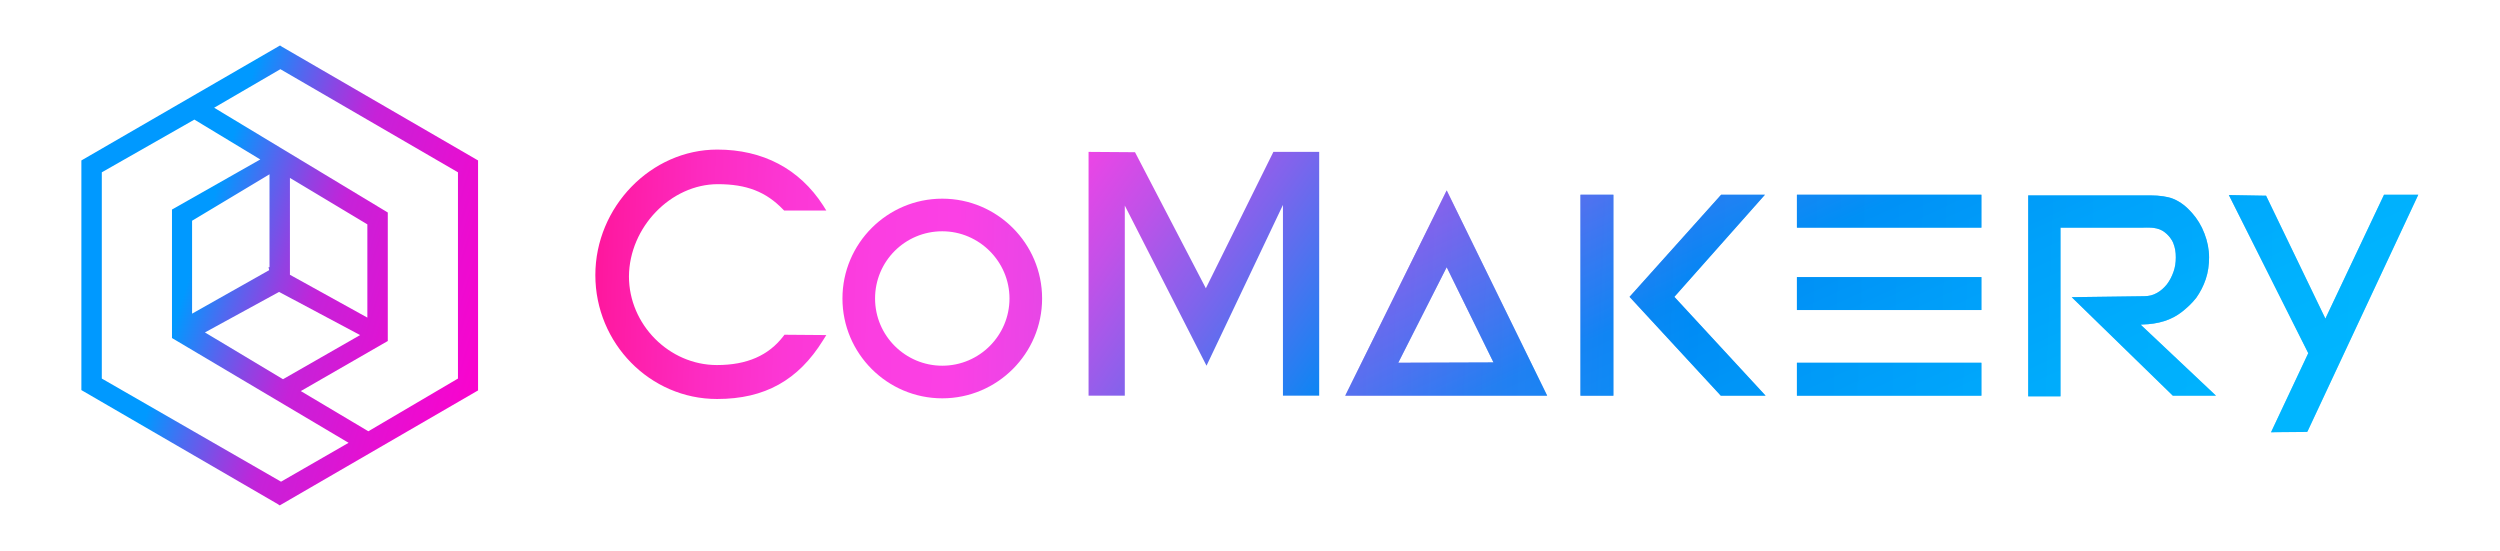
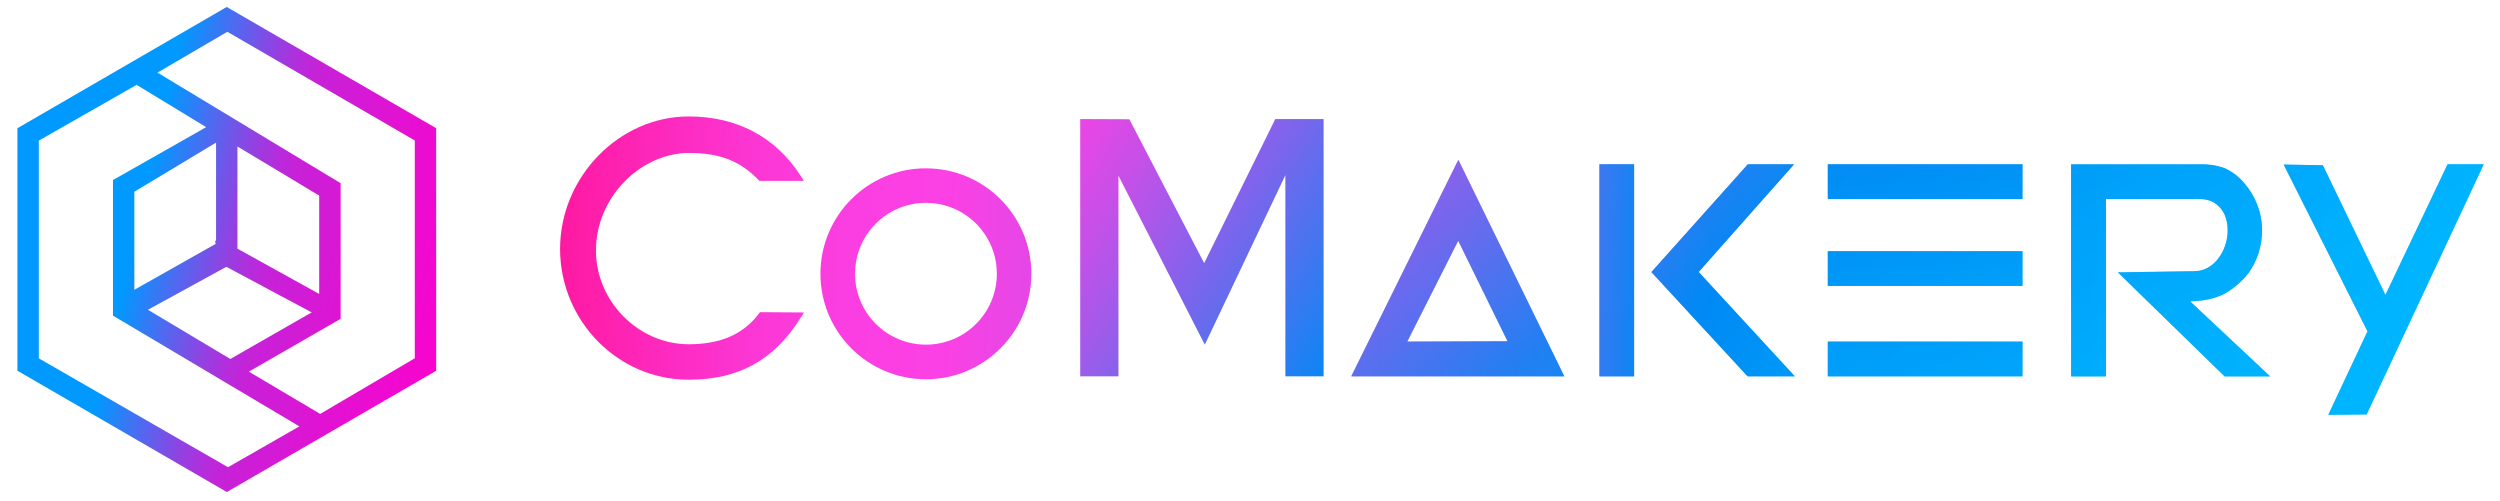
- <svg xmlns="http://www.w3.org/2000/svg" version="1.1" id="Layer_1" x="0px" y="0px" viewBox="0 0 758.8 167.2" style="enable-background:new 0 0 758.8 167.2;" xml:space="preserve">
-   <style type="text/css">
- 	.st0{fill:url(#SVGID_1_);}
- 	.st1{fill:url(#SVGID_2_);}
- 	.st2{fill:url(#SVGID_3_);}
- 	.st3{fill:url(#SVGID_4_);}
- 	.st4{fill:url(#SVGID_5_);}
- 	.st5{fill:url(#SVGID_6_);}
- 	.st6{fill:url(#SVGID_7_);}
- 	.st7{fill:url(#SVGID_8_);}
- 	.st8{fill:url(#SVGID_9_);}
- 	.st9{fill:url(#SVGID_10_);}
- 	.st10{fill:url(#SVGID_11_);}
- 	.st11{opacity:0.53;}
- 	.st12{fill:url(#SVGID_12_);}
- 	.st13{fill:url(#SVGID_13_);}
- 	.st14{fill:url(#SVGID_14_);}
- 	.st15{fill:url(#SVGID_15_);}
- 	.st16{fill:url(#SVGID_16_);}
- 	.st17{fill:url(#SVGID_17_);}
- 	.st18{fill:url(#SVGID_18_);}
- 	.st19{fill:url(#SVGID_19_);}
- 	.st20{fill:url(#SVGID_20_);}
- </style>
-   <g>
-     <g>
-       <linearGradient id="SVGID_1_" gradientUnits="userSpaceOnUse" x1="166.981" y1="86.086" x2="760.951" y2="108.585">
-         <stop offset="0" style="stop-color:#FF0B88" />
-         <stop offset="3.476827e-02" style="stop-color:#FE1BA4" />
-         <stop offset="7.801302e-02" style="stop-color:#FD2BC1" />
-         <stop offset="0.121" style="stop-color:#FC37D5" />
-         <stop offset="0.165" style="stop-color:#FB3EE1" />
-         <stop offset="0.207" style="stop-color:#FB40E5" />
-         <stop offset="0.244" style="stop-color:#EB45E6" />
-         <stop offset="0.316" style="stop-color:#C251E8" />
-         <stop offset="0.416" style="stop-color:#7F64EC" />
-         <stop offset="0.539" style="stop-color:#237FF2" />
-         <stop offset="0.584" style="stop-color:#0089F4" />
-         <stop offset="0.612" style="stop-color:#008EF5" />
-         <stop offset="0.75" style="stop-color:#00A5FB" />
-         <stop offset="0.883" style="stop-color:#00B2FE" />
-         <stop offset="1" style="stop-color:#00B7FF" />
-       </linearGradient>
-       <path class="st0" d="M286,60.3c-16.7,0-30.3,13.6-30.3,30.3c0,16.7,13.6,30.3,30.3,30.3c16.7,0,30.3-13.6,30.3-30.3    C316.3,73.9,302.7,60.3,286,60.3z M306.4,90.6c0,11.2-9.1,20.4-20.4,20.4c-11.2,0-20.4-9.1-20.4-20.4s9.1-20.4,20.4-20.4    C297.2,70.2,306.4,79.4,306.4,90.6z" />
-       <linearGradient id="SVGID_2_" gradientUnits="userSpaceOnUse" x1="165.302" y1="81.248" x2="772.25" y2="104.239">
-         <stop offset="0" style="stop-color:#FF0B88" />
-         <stop offset="3.476827e-02" style="stop-color:#FE1BA4" />
-         <stop offset="7.801302e-02" style="stop-color:#FD2BC1" />
-         <stop offset="0.121" style="stop-color:#FC37D5" />
-         <stop offset="0.165" style="stop-color:#FB3EE1" />
-         <stop offset="0.207" style="stop-color:#FB40E5" />
-         <stop offset="0.244" style="stop-color:#EB45E6" />
-         <stop offset="0.316" style="stop-color:#C251E8" />
-         <stop offset="0.416" style="stop-color:#7F64EC" />
-         <stop offset="0.539" style="stop-color:#237FF2" />
-         <stop offset="0.584" style="stop-color:#0089F4" />
-         <stop offset="0.612" style="stop-color:#008EF5" />
-         <stop offset="0.75" style="stop-color:#00A5FB" />
-         <stop offset="0.883" style="stop-color:#00B2FE" />
-         <stop offset="1" style="stop-color:#00B7FF" />
-       </linearGradient>
-       <path class="st1" d="M217.9,55.9c8.7,0,14.6,2.3,19.8,7.7l0.3,0.3l12.8,0l-1-1.6c-7.2-11.1-18.3-16.9-32.1-16.9    c-20.1,0-37,17.4-37,38.1c0,20.7,16.6,37.6,36.9,37.6c0,0,0.1,0,0.1,0c14.4,0,24.6-5.7,32.1-17.8l1-1.6l-12.7-0.1l-0.3,0.4    c-4.5,5.9-11.1,8.8-20.2,8.8c-14.5,0-26.7-12.3-26.7-26.9C191,69,203.6,55.9,217.9,55.9z" />
-       <linearGradient id="SVGID_3_" gradientUnits="userSpaceOnUse" x1="167.24" y1="79.248" x2="761.21" y2="101.746">
-         <stop offset="0" style="stop-color:#FF0B88" />
-         <stop offset="3.476827e-02" style="stop-color:#FE1BA4" />
-         <stop offset="7.801302e-02" style="stop-color:#FD2BC1" />
-         <stop offset="0.121" style="stop-color:#FC37D5" />
-         <stop offset="0.165" style="stop-color:#FB3EE1" />
-         <stop offset="0.207" style="stop-color:#FB40E5" />
-         <stop offset="0.244" style="stop-color:#EB45E6" />
-         <stop offset="0.316" style="stop-color:#C251E8" />
-         <stop offset="0.416" style="stop-color:#7F64EC" />
-         <stop offset="0.539" style="stop-color:#237FF2" />
-         <stop offset="0.584" style="stop-color:#0089F4" />
-         <stop offset="0.612" style="stop-color:#008EF5" />
-         <stop offset="0.75" style="stop-color:#00A5FB" />
-         <stop offset="0.883" style="stop-color:#00B2FE" />
-         <stop offset="1" style="stop-color:#00B7FF" />
-       </linearGradient>
-       <path class="st2" d="M408.3,120.1h61.3l-30.5-62.3L408.3,120.1z M424.4,110.1l14.7-29l14.2,28.9L424.4,110.1z" />
-       <linearGradient id="SVGID_4_" gradientUnits="userSpaceOnUse" x1="167.367" y1="75.897" x2="761.337" y2="98.396">
-         <stop offset="0" style="stop-color:#FF0B88" />
-         <stop offset="3.476827e-02" style="stop-color:#FE1BA4" />
-         <stop offset="7.801302e-02" style="stop-color:#FD2BC1" />
-         <stop offset="0.121" style="stop-color:#FC37D5" />
-         <stop offset="0.165" style="stop-color:#FB3EE1" />
-         <stop offset="0.207" style="stop-color:#FB40E5" />
-         <stop offset="0.244" style="stop-color:#EB45E6" />
-         <stop offset="0.316" style="stop-color:#C251E8" />
-         <stop offset="0.416" style="stop-color:#7F64EC" />
-         <stop offset="0.539" style="stop-color:#237FF2" />
-         <stop offset="0.584" style="stop-color:#0089F4" />
-         <stop offset="0.612" style="stop-color:#008EF5" />
-         <stop offset="0.75" style="stop-color:#00A5FB" />
-         <stop offset="0.883" style="stop-color:#00B2FE" />
-         <stop offset="1" style="stop-color:#00B7FF" />
-       </linearGradient>
-       <polygon class="st3" points="535.7,59.1 522.4,59.1 494.6,90.1 522.3,120.1 535.9,120.1 508.2,90.1   " />
-       <linearGradient id="SVGID_5_" gradientUnits="userSpaceOnUse" x1="167.304" y1="77.574" x2="761.274" y2="100.073">
-         <stop offset="0" style="stop-color:#FF0B88" />
-         <stop offset="3.476827e-02" style="stop-color:#FE1BA4" />
-         <stop offset="7.801302e-02" style="stop-color:#FD2BC1" />
-         <stop offset="0.121" style="stop-color:#FC37D5" />
-         <stop offset="0.165" style="stop-color:#FB3EE1" />
-         <stop offset="0.207" style="stop-color:#FB40E5" />
-         <stop offset="0.244" style="stop-color:#EB45E6" />
-         <stop offset="0.316" style="stop-color:#C251E8" />
-         <stop offset="0.416" style="stop-color:#7F64EC" />
-         <stop offset="0.539" style="stop-color:#237FF2" />
-         <stop offset="0.584" style="stop-color:#0089F4" />
-         <stop offset="0.612" style="stop-color:#008EF5" />
-         <stop offset="0.75" style="stop-color:#00A5FB" />
-         <stop offset="0.883" style="stop-color:#00B2FE" />
-         <stop offset="1" style="stop-color:#00B7FF" />
-       </linearGradient>
-       <rect x="479.7" y="59.1" class="st4" width="10" height="61" />
-       <linearGradient id="SVGID_6_" gradientUnits="userSpaceOnUse" x1="166.466" y1="99.682" x2="760.436" y2="122.181">
-         <stop offset="0" style="stop-color:#FF0B88" />
-         <stop offset="3.476827e-02" style="stop-color:#FE1BA4" />
-         <stop offset="7.801302e-02" style="stop-color:#FD2BC1" />
-         <stop offset="0.121" style="stop-color:#FC37D5" />
-         <stop offset="0.165" style="stop-color:#FB3EE1" />
-         <stop offset="0.207" style="stop-color:#FB40E5" />
-         <stop offset="0.244" style="stop-color:#EB45E6" />
-         <stop offset="0.316" style="stop-color:#C251E8" />
-         <stop offset="0.416" style="stop-color:#7F64EC" />
-         <stop offset="0.539" style="stop-color:#237FF2" />
-         <stop offset="0.584" style="stop-color:#0089F4" />
-         <stop offset="0.612" style="stop-color:#008EF5" />
-         <stop offset="0.75" style="stop-color:#00A5FB" />
-         <stop offset="0.883" style="stop-color:#00B2FE" />
-         <stop offset="1" style="stop-color:#00B7FF" />
-       </linearGradient>
-       <rect x="545.4" y="110.1" class="st5" width="56" height="10" />
-       <linearGradient id="SVGID_7_" gradientUnits="userSpaceOnUse" x1="168.395" y1="48.755" x2="762.365" y2="71.254">
-         <stop offset="0" style="stop-color:#FF0B88" />
-         <stop offset="3.476827e-02" style="stop-color:#FE1BA4" />
-         <stop offset="7.801302e-02" style="stop-color:#FD2BC1" />
-         <stop offset="0.121" style="stop-color:#FC37D5" />
-         <stop offset="0.165" style="stop-color:#FB3EE1" />
-         <stop offset="0.207" style="stop-color:#FB40E5" />
-         <stop offset="0.244" style="stop-color:#EB45E6" />
-         <stop offset="0.316" style="stop-color:#C251E8" />
-         <stop offset="0.416" style="stop-color:#7F64EC" />
-         <stop offset="0.539" style="stop-color:#237FF2" />
-         <stop offset="0.584" style="stop-color:#0089F4" />
-         <stop offset="0.612" style="stop-color:#008EF5" />
-         <stop offset="0.75" style="stop-color:#00A5FB" />
-         <stop offset="0.883" style="stop-color:#00B2FE" />
-         <stop offset="1" style="stop-color:#00B7FF" />
-       </linearGradient>
-       <rect x="545.4" y="59.1" class="st6" width="56" height="10" />
-       <linearGradient id="SVGID_8_" gradientUnits="userSpaceOnUse" x1="167.45" y1="73.72" x2="761.42" y2="96.219">
-         <stop offset="0" style="stop-color:#FF0B88" />
-         <stop offset="3.476827e-02" style="stop-color:#FE1BA4" />
-         <stop offset="7.801302e-02" style="stop-color:#FD2BC1" />
-         <stop offset="0.121" style="stop-color:#FC37D5" />
-         <stop offset="0.165" style="stop-color:#FB3EE1" />
-         <stop offset="0.207" style="stop-color:#FB40E5" />
-         <stop offset="0.244" style="stop-color:#EB45E6" />
-         <stop offset="0.316" style="stop-color:#C251E8" />
-         <stop offset="0.416" style="stop-color:#7F64EC" />
-         <stop offset="0.539" style="stop-color:#237FF2" />
-         <stop offset="0.584" style="stop-color:#0089F4" />
-         <stop offset="0.612" style="stop-color:#008EF5" />
-         <stop offset="0.75" style="stop-color:#00A5FB" />
-         <stop offset="0.883" style="stop-color:#00B2FE" />
-         <stop offset="1" style="stop-color:#00B7FF" />
-       </linearGradient>
-       <rect x="545.4" y="84.1" class="st7" width="56" height="10" />
-       <linearGradient id="SVGID_9_" gradientUnits="userSpaceOnUse" x1="167.754" y1="74.522" x2="761.333" y2="97.006">
-         <stop offset="0" style="stop-color:#FF0B88" />
-         <stop offset="3.476827e-02" style="stop-color:#FE1BA4" />
-         <stop offset="7.801302e-02" style="stop-color:#FD2BC1" />
-         <stop offset="0.121" style="stop-color:#FC37D5" />
-         <stop offset="0.165" style="stop-color:#FB3EE1" />
-         <stop offset="0.207" style="stop-color:#FB40E5" />
-         <stop offset="0.244" style="stop-color:#EB45E6" />
-         <stop offset="0.316" style="stop-color:#C251E8" />
-         <stop offset="0.416" style="stop-color:#7F64EC" />
-         <stop offset="0.539" style="stop-color:#237FF2" />
-         <stop offset="0.584" style="stop-color:#0089F4" />
-         <stop offset="0.612" style="stop-color:#008EF5" />
-         <stop offset="0.75" style="stop-color:#00A5FB" />
-         <stop offset="0.883" style="stop-color:#00B2FE" />
-         <stop offset="1" style="stop-color:#00B7FF" />
-       </linearGradient>
-       <polygon class="st8" points="723.6,59.1 705.8,96.7 687.8,59.4 676.5,59.2 700.6,107.2 689.3,131.2 700.3,131.1 734,59.1   " />
-       <g>
-         <linearGradient id="SVGID_10_" gradientUnits="userSpaceOnUse" x1="167.518" y1="71.919" x2="761.488" y2="94.418">
-           <stop offset="0" style="stop-color:#FF0B88" />
-           <stop offset="3.476827e-02" style="stop-color:#FE1BA4" />
-           <stop offset="7.801302e-02" style="stop-color:#FD2BC1" />
-           <stop offset="0.121" style="stop-color:#FC37D5" />
-           <stop offset="0.165" style="stop-color:#FB3EE1" />
-           <stop offset="0.207" style="stop-color:#FB40E5" />
-           <stop offset="0.244" style="stop-color:#EB45E6" />
-           <stop offset="0.316" style="stop-color:#C251E8" />
-           <stop offset="0.416" style="stop-color:#7F64EC" />
-           <stop offset="0.539" style="stop-color:#237FF2" />
-           <stop offset="0.584" style="stop-color:#0089F4" />
-           <stop offset="0.612" style="stop-color:#008EF5" />
-           <stop offset="0.75" style="stop-color:#00A5FB" />
-           <stop offset="0.883" style="stop-color:#00B2FE" />
-           <stop offset="1" style="stop-color:#00B7FF" />
-         </linearGradient>
-         <path class="st9" d="M625.4,120.1V97.6v-1v-8.2V70v-0.9h24.9c1.1,0,3.9-0.3,6,0.9c2,1.2,3.1,3.1,3.3,3.7c0.6,1.5,0.8,2.8,0.8,4.4     c0,1.6-0.2,3-0.7,4.4c-0.5,1.4-1.1,2.6-2,3.8c-0.9,1.1-1.9,2-3,2.6c-1.2,0.7-2.5,1-3.9,1l-22,0.3l30.7,29.9h13.1l-22.7-21.4     c0,0-0.3-0.2,0.2-0.2c5.1-0.1,9-1.4,12.1-3.8c1.4-1.1,3-2.5,4.4-4.3c1.2-1.7,2.2-3.6,2.9-5.7c0.7-2.1,1-4.3,1-6.6     c0-2.4-0.5-4.9-1.4-7.2c-0.9-2.4-2.2-4.5-3.8-6.3c-1.5-1.7-3.3-3.3-5.8-4.3c-1.5-0.6-4-1-6.9-1c0,0-0.8,0-0.8,0h-36.2v61H625.4z" />
+ <svg xmlns="http://www.w3.org/2000/svg" xmlns:xlink="http://www.w3.org/1999/xlink" viewBox="0 0 719 144">
+   <defs>
+     <style>.a{clip-path:url(#v);}.b{fill:url(#a);}.c{fill:url(#b);}.d{fill:url(#c);}.e{fill:url(#d);}.f{fill:url(#e);}.g{fill:url(#f);}.h{fill:url(#g);}.i{fill:url(#h);}.j{fill:url(#i);}.k{fill:url(#j);}.l{fill:url(#k);}.m{opacity:0.53;}.n{fill:url(#l);}.o{fill:url(#m);}.p{fill:url(#n);}.q{fill:url(#o);}.r{fill:url(#p);}.s{fill:url(#q);}.t{fill:url(#r);}.u{fill:url(#s);}.v{fill:url(#t);}.w{fill:rgba(255,255,255,0);}</style>
+     <linearGradient id="a" x1="-1.462" y1="0.426" x2="8.33" y2="0.796" gradientUnits="objectBoundingBox">
+       <stop offset="0" stop-color="#ff0b88" />
+       <stop offset="0.03" stop-color="#fe1ba4" />
+       <stop offset="0.08" stop-color="#fd2bc1" />
+       <stop offset="0.12" stop-color="#fc37d5" />
+       <stop offset="0.16" stop-color="#fb3ee1" />
+       <stop offset="0.21" stop-color="#fb40e5" />
+       <stop offset="0.24" stop-color="#eb45e6" />
+       <stop offset="0.32" stop-color="#c251e8" />
+       <stop offset="0.42" stop-color="#7f64ec" />
+       <stop offset="0.54" stop-color="#237ff2" />
+       <stop offset="0.58" stop-color="#0089f4" />
+       <stop offset="0.61" stop-color="#008ef5" />
+       <stop offset="0.75" stop-color="#00a5fb" />
+       <stop offset="0.88" stop-color="#00b2fe" />
+       <stop offset="1" stop-color="#00b7ff" />
+     </linearGradient>
+     <linearGradient id="b" x1="-0.221" y1="0.474" x2="8.43" y2="0.778" xlink:href="#a" />
+     <linearGradient id="c" x1="-3.934" y1="0.344" x2="5.758" y2="0.705" xlink:href="#a" />
+     <linearGradient id="d" x1="-7.93" y1="0.275" x2="6.462" y2="0.644" xlink:href="#a" />
+     <linearGradient id="e" x1="-31.303" y1="0.303" x2="28.213" y2="0.672" xlink:href="#a" />
+     <linearGradient id="f" x1="-6.766" y1="-1.042" x2="3.84" y2="1.208" xlink:href="#a" />
+     <linearGradient id="g" x1="-6.732" y1="-1.034" x2="3.875" y2="1.215" xlink:href="#a" />
+     <linearGradient id="h" x1="-6.749" y1="-1.038" x2="3.858" y2="1.212" xlink:href="#a" />
+     <linearGradient id="i" x1="-8.84" y1="0.214" x2="1.474" y2="0.526" xlink:href="#a" />
+     <linearGradient id="j" x1="-7.82" y1="0.21" x2="2.552" y2="0.579" xlink:href="#a" />
+     <linearGradient id="k" x1="1.151" y1="0.676" x2="-0.176" y2="0.317" gradientUnits="objectBoundingBox">
+       <stop offset="0" stop-color="#f0c" />
+       <stop offset="0.1" stop-color="#f804ce" />
+       <stop offset="0.25" stop-color="#e311d2" />
+       <stop offset="0.41" stop-color="#c622d8" />
+       <stop offset="0.44" stop-color="#b72bdb" />
+       <stop offset="0.49" stop-color="#9142e2" />
+       <stop offset="0.56" stop-color="#5367ef" />
+       <stop offset="0.65" stop-color="#09f" />
+       <stop offset="1" stop-color="#09f" />
+     </linearGradient>
+     <linearGradient id="l" x1="-0.536" y1="-1.183" x2="1.21" y2="2.495" gradientUnits="objectBoundingBox">
+       <stop offset="0.25" stop-color="#fb40e5" />
+       <stop offset="0.35" stop-color="#b953e9" />
+       <stop offset="0.61" stop-color="#0089f4" />
+       <stop offset="0.73" stop-color="#009df9" />
+       <stop offset="0.89" stop-color="#00b0fd" />
+       <stop offset="1" stop-color="#00b7ff" />
+     </linearGradient>
+     <linearGradient id="m" x1="-0.95" y1="-1.841" x2="1.643" y2="1.913" xlink:href="#l" />
+     <linearGradient id="n" x1="-1.03" y1="-17.838" x2="0.881" y2="5.062" xlink:href="#l" />
+     <linearGradient id="o" x1="-0.681" y1="-13.652" x2="1.23" y2="9.248" xlink:href="#l" />
+     <linearGradient id="p" x1="-0.852" y1="-15.704" x2="1.059" y2="7.196" xlink:href="#l" />
+     <linearGradient id="q" x1="-1.175" y1="-2.553" x2="0.684" y2="0.624" xlink:href="#l" />
+     <linearGradient id="r" x1="-1.111" y1="-2.578" x2="0.757" y2="1.175" xlink:href="#l" />
+     <linearGradient id="s" x1="-5.513" y1="-1.605" x2="5.208" y2="2.149" xlink:href="#l" />
+     <linearGradient id="t" x1="-0.321" y1="-0.05" x2="1.979" y2="1.491" gradientUnits="objectBoundingBox">
+       <stop offset="0.05" stop-color="#fb40e5" />
+       <stop offset="0.11" stop-color="#eb45e6" />
+       <stop offset="0.22" stop-color="#c251e8" />
+       <stop offset="0.37" stop-color="#7f64ec" />
+       <stop offset="0.56" stop-color="#237ff2" />
+       <stop offset="0.63" stop-color="#0089f4" />
+       <stop offset="0.66" stop-color="#008ef5" />
+       <stop offset="0.78" stop-color="#00a5fb" />
+       <stop offset="0.9" stop-color="#00b2fe" />
+       <stop offset="1" stop-color="#00b7ff" />
+     </linearGradient>
+     <clipPath id="v">
+       <rect width="719" height="144" />
+     </clipPath>
+   </defs>
+   <g id="u" class="a">
+     <rect class="w" width="719" height="144" />
+     <g transform="translate(-19.71 -11.86)">
+       <path class="b" d="M286,60.27A30.33,30.33,0,1,0,316.33,90.6,30.33,30.33,0,0,0,286,60.27Zm20.4,30.32A20.39,20.39,0,1,1,286,70.2,20.39,20.39,0,0,1,306.4,90.59Z" />
+       <path class="c" d="M217.95,55.85c8.71,0,14.64,2.3,19.85,7.71l.3.31h12.79l-1-1.58c-7.18-11.08-18.28-16.94-32.1-16.94-20.07,0-37,17.45-37,38.09s16.56,37.62,36.92,37.62h.1c14.36,0,24.58-5.66,32.14-17.77l1-1.57-12.67-.08-.31.41c-4.47,5.94-11.06,8.82-20.15,8.82-14.47,0-26.7-12.32-26.7-26.9C191,69,203.61,55.85,217.95,55.85Z" />
+       <path class="d" d="M408.33,120.1h61.28L439.13,57.83Zm16.1-10,14.66-29L453.28,110Z" />
+       <path class="e" d="M535.7,59.1H522.39L494.64,90.11l27.68,29.99h13.59L508.25,90.08Z" />
+       <rect class="f" width="9.98" height="61" transform="translate(479.7 59.1)" />
+       <rect class="g" width="56" height="10" transform="translate(545.38 110.1)" />
+       <rect class="h" width="56" height="10" transform="translate(545.38 59.1)" />
+       <rect class="i" width="56" height="10" transform="translate(545.38 84.1)" />
+       <path class="j" d="M723.63,59.1,705.76,96.68l-18-37.3-11.27-.19,24.11,47.97-11.28,24,11.02-.06,33.7-72Z" />
+       <path class="k" d="M625.38,120.1v-51h24.86c1.09,0,3.86-.29,6,.9a8,8,0,0,1,3.32,3.71,11.631,11.631,0,0,1,.83,4.35,13.4,13.4,0,0,1-.73,4.42,12.76,12.76,0,0,1-2,3.76,9.56,9.56,0,0,1-3,2.62,8,8,0,0,1-3.85,1l-22,.33,30.71,29.93h13.1L649.75,98.68s-.27-.18.2-.19c5.11-.13,9-1.35,12.09-3.83a22.912,22.912,0,0,0,4.36-4.31,20.071,20.071,0,0,0,2.88-5.74,21.582,21.582,0,0,0,1-6.61,20.05,20.05,0,0,0-1.37-7.23,20.91,20.91,0,0,0-3.83-6.34,15.73,15.73,0,0,0-5.83-4.31,19.39,19.39,0,0,0-6.9-1h-37v61h10Z" />
+       <path class="l" d="M145.14,48.72,85.55,14.23l-.63-.37L24.71,48.74v69.73L84.31,153l.63.37,60.21-34.88V48.72ZM81.73,82,58.35,95.2V67l23.5-14.13V81.1h-.3ZM88,54l23.51,14.11V96.4L88,83.38Zm21.35,47.7-23.4,13.4-23.7-14.15L84.8,88.6ZM59,36.26,79,48.43,52.2,63.64v39l53.61,31.84L85.28,146.23,30.87,114.92V52.29Zm58.68,67.29v-39L65,32.74,85.09,21,139,52.26V114.9l-27.21,16L91.28,118.74Z" />
+       <g class="m">
+         <path class="n" d="M408.33,120.1h61.28L439.13,57.83Zm16.1-10,14.66-29L453.28,110Z" />
+         <path class="o" d="M535.7,59.1H522.39L494.64,90.11l27.68,29.99h13.59L508.25,90.08Z" />
+         <rect class="p" width="56" height="10" transform="translate(545.38 110.1)" />
+         <rect class="q" width="56" height="10" transform="translate(545.38 59.1)" />
+         <rect class="r" width="56" height="10" transform="translate(545.38 84.1)" />
+         <path class="s" d="M723.63,59.1,705.76,96.68l-18-37.3-11.27-.19,24.11,47.97-11.28,24,11.13-.3L734.04,59.1Z" />
+         <path class="t" d="M625.38,120.1v-51h24.86c1.09,0,3.86-.29,6,.9a8,8,0,0,1,3.32,3.71,11.631,11.631,0,0,1,.83,4.35,13.4,13.4,0,0,1-.73,4.42,12.76,12.76,0,0,1-2,3.76,9.56,9.56,0,0,1-3,2.62,8,8,0,0,1-3.85,1l-22,.33,30.71,29.93h13.1L649.75,98.68s-.27-.18.2-.19c5.11-.13,9-1.35,12.09-3.83a22.912,22.912,0,0,0,4.36-4.31,20.071,20.071,0,0,0,2.88-5.74,21.582,21.582,0,0,0,1-6.61,20.05,20.05,0,0,0-1.37-7.23,20.91,20.91,0,0,0-3.83-6.34,15.73,15.73,0,0,0-5.83-4.31,19.39,19.39,0,0,0-6.9-1h-37v61h10Z" />
+         <rect class="u" width="9.98" height="61" transform="translate(479.7 59.1)" />
      </g>
-     </g>
-     <linearGradient id="SVGID_11_" gradientUnits="userSpaceOnUse" x1="163.39" y1="108.11" x2="3.464" y2="58.133">
-       <stop offset="0" style="stop-color:#FF00CC" />
-       <stop offset="0.1" style="stop-color:#F804CE" />
-       <stop offset="0.25" style="stop-color:#E311D2" />
-       <stop offset="0.411" style="stop-color:#C622D8" />
-       <stop offset="0.438" style="stop-color:#B72BDB" />
-       <stop offset="0.49" style="stop-color:#9142E2" />
-       <stop offset="0.561" style="stop-color:#5367EF" />
-       <stop offset="0.647" style="stop-color:#0099FF" />
-       <stop offset="1" style="stop-color:#0099FF" />
-     </linearGradient>
-     <path class="st10" d="M145.1,48.7L85.6,14.2l-0.6-0.4L24.7,48.7l0,69.7L84.3,153l0.6,0.4l60.2-34.9L145.1,48.7z M81.7,82L58.3,95.2   l0-28.2l23.5-14.1l0,28.2h-0.3L81.7,82z M88,54l23.5,14.1l0,28.3L88,83.4L88,54z M109.3,101.7l-23.4,13.4l-23.7-14.2l22.5-12.3   L109.3,101.7z M59,36.3L79,48.4L52.2,63.6l0,39l53.6,31.8l-20.5,11.8l-54.4-31.3l0-62.6L59,36.3z M117.7,103.5l0-39L65,32.7   L85.1,21L139,52.3l0,62.6l-27.2,16l-20.5-12.2L117.7,103.5z" />
-     <g class="st11">
-       <linearGradient id="SVGID_12_" gradientUnits="userSpaceOnUse" x1="375.456" y1="-15.832" x2="482.456" y2="213.168">
-         <stop offset="0.255" style="stop-color:#FB40E5" />
-         <stop offset="0.346" style="stop-color:#B953E9" />
-         <stop offset="0.607" style="stop-color:#0089F4" />
-         <stop offset="0.733" style="stop-color:#009DF9" />
-         <stop offset="0.89" style="stop-color:#00B0FD" />
-         <stop offset="1" style="stop-color:#00B7FF" />
-       </linearGradient>
-       <path class="st12" d="M408.3,120.1h61.3l-30.5-62.3L408.3,120.1z M424.4,110.1l14.7-29l14.2,28.9L424.4,110.1z" />
-       <linearGradient id="SVGID_13_" gradientUnits="userSpaceOnUse" x1="455.451" y1="-53.209" x2="562.451" y2="175.791">
-         <stop offset="0.255" style="stop-color:#FB40E5" />
-         <stop offset="0.346" style="stop-color:#B953E9" />
-         <stop offset="0.607" style="stop-color:#0089F4" />
-         <stop offset="0.733" style="stop-color:#009DF9" />
-         <stop offset="0.89" style="stop-color:#00B0FD" />
-         <stop offset="1" style="stop-color:#00B7FF" />
-       </linearGradient>
-       <polygon class="st13" points="535.7,59.1 522.4,59.1 494.6,90.1 522.3,120.1 535.9,120.1 508.2,90.1   " />
-       <linearGradient id="SVGID_14_" gradientUnits="userSpaceOnUse" x1="487.698" y1="-68.276" x2="594.698" y2="160.724">
-         <stop offset="0.255" style="stop-color:#FB40E5" />
-         <stop offset="0.346" style="stop-color:#B953E9" />
-         <stop offset="0.607" style="stop-color:#0089F4" />
-         <stop offset="0.733" style="stop-color:#009DF9" />
-         <stop offset="0.89" style="stop-color:#00B0FD" />
-         <stop offset="1" style="stop-color:#00B7FF" />
-       </linearGradient>
-       <rect x="545.4" y="110.1" class="st14" width="56" height="10" />
-       <linearGradient id="SVGID_15_" gradientUnits="userSpaceOnUse" x1="507.257" y1="-77.415" x2="614.257" y2="151.585">
-         <stop offset="0.255" style="stop-color:#FB40E5" />
-         <stop offset="0.346" style="stop-color:#B953E9" />
-         <stop offset="0.607" style="stop-color:#0089F4" />
-         <stop offset="0.733" style="stop-color:#009DF9" />
-         <stop offset="0.89" style="stop-color:#00B0FD" />
-         <stop offset="1" style="stop-color:#00B7FF" />
-       </linearGradient>
-       <rect x="545.4" y="59.1" class="st15" width="56" height="10" />
-       <linearGradient id="SVGID_16_" gradientUnits="userSpaceOnUse" x1="497.669" y1="-72.936" x2="604.669" y2="156.065">
-         <stop offset="0.255" style="stop-color:#FB40E5" />
-         <stop offset="0.346" style="stop-color:#B953E9" />
-         <stop offset="0.607" style="stop-color:#0089F4" />
-         <stop offset="0.733" style="stop-color:#009DF9" />
-         <stop offset="0.89" style="stop-color:#00B0FD" />
-         <stop offset="1" style="stop-color:#00B7FF" />
-       </linearGradient>
-       <rect x="545.4" y="84.1" class="st16" width="56" height="10" />
-       <linearGradient id="SVGID_17_" gradientUnits="userSpaceOnUse" x1="608.877" y1="-124.897" x2="715.877" y2="104.103">
-         <stop offset="0.255" style="stop-color:#FB40E5" />
-         <stop offset="0.346" style="stop-color:#B953E9" />
-         <stop offset="0.607" style="stop-color:#0089F4" />
-         <stop offset="0.733" style="stop-color:#009DF9" />
-         <stop offset="0.89" style="stop-color:#00B0FD" />
-         <stop offset="1" style="stop-color:#00B7FF" />
-       </linearGradient>
-       <polygon class="st17" points="723.6,59.1 705.8,96.7 687.8,59.4 676.5,59.2 700.6,107.2 689.3,131.2 700.4,130.9 734,59.1   " />
-       <g>
-         <linearGradient id="SVGID_18_" gradientUnits="userSpaceOnUse" x1="551.712" y1="-98.187" x2="658.712" y2="130.813">
-           <stop offset="0.255" style="stop-color:#FB40E5" />
-           <stop offset="0.346" style="stop-color:#B953E9" />
-           <stop offset="0.607" style="stop-color:#0089F4" />
-           <stop offset="0.733" style="stop-color:#009DF9" />
-           <stop offset="0.89" style="stop-color:#00B0FD" />
-           <stop offset="1" style="stop-color:#00B7FF" />
-         </linearGradient>
-         <path class="st18" d="M625.4,120.1V97.6v-1v-8.2V70v-0.9h24.9c1.1,0,3.9-0.3,6,0.9c2,1.2,3.1,3.1,3.3,3.7     c0.6,1.5,0.8,2.8,0.8,4.4c0,1.6-0.2,3-0.7,4.4c-0.5,1.4-1.1,2.6-2,3.8c-0.9,1.1-1.9,2-3,2.6c-1.2,0.7-2.5,1-3.9,1l-22,0.3     l30.7,29.9h13.1l-22.7-21.4c0,0-0.3-0.2,0.2-0.2c5.1-0.1,9-1.4,12.1-3.8c1.4-1.1,3-2.5,4.4-4.3c1.2-1.7,2.2-3.6,2.9-5.7     c0.7-2.1,1-4.3,1-6.6c0-2.4-0.5-4.9-1.4-7.2c-0.9-2.4-2.2-4.5-3.8-6.3c-1.5-1.7-3.3-3.3-5.8-4.3c-1.5-0.6-4-1-6.9-1     c0,0-0.8,0-0.8,0h-36.2v61H625.4z" />
-       </g>
-       <linearGradient id="SVGID_19_" gradientUnits="userSpaceOnUse" x1="424.68" y1="-38.831" x2="531.679" y2="190.169">
-         <stop offset="0.255" style="stop-color:#FB40E5" />
-         <stop offset="0.346" style="stop-color:#B953E9" />
-         <stop offset="0.607" style="stop-color:#0089F4" />
-         <stop offset="0.733" style="stop-color:#009DF9" />
-         <stop offset="0.89" style="stop-color:#00B0FD" />
-         <stop offset="1" style="stop-color:#00B7FF" />
-       </linearGradient>
-       <rect x="479.7" y="59.1" class="st19" width="10" height="61" />
-     </g>
-     <g>
-       <linearGradient id="SVGID_20_" gradientUnits="userSpaceOnUse" x1="307.911" y1="42.405" x2="468.911" y2="156.405">
-         <stop offset="5.052216e-02" style="stop-color:#FB40E5" />
-         <stop offset="0.107" style="stop-color:#EB45E6" />
-         <stop offset="0.219" style="stop-color:#C251E8" />
-         <stop offset="0.373" style="stop-color:#7F64EC" />
-         <stop offset="0.563" style="stop-color:#237FF2" />
-         <stop offset="0.633" style="stop-color:#0089F4" />
-         <stop offset="0.657" style="stop-color:#008EF5" />
-         <stop offset="0.78" style="stop-color:#00A5FB" />
-         <stop offset="0.896" style="stop-color:#00B2FE" />
-         <stop offset="1" style="stop-color:#00B7FF" />
-       </linearGradient>
-       <polyline class="st20" points="330.4,46.1 330.4,120.1 341.4,120.1 341.4,62.4 366.2,111 389.4,62.2 389.4,120.1 400.4,120.1     400.4,46.1 386.5,46.1 366,87.5 344.5,46.2   " />
+       <path class="v" d="M330.38,46.1v74h11V62.41l24.83,48.58,23.17-48.75V120.1h11v-74h-13.9L366.03,87.53,344.51,46.16" />
    </g>
  </g>
</svg>
